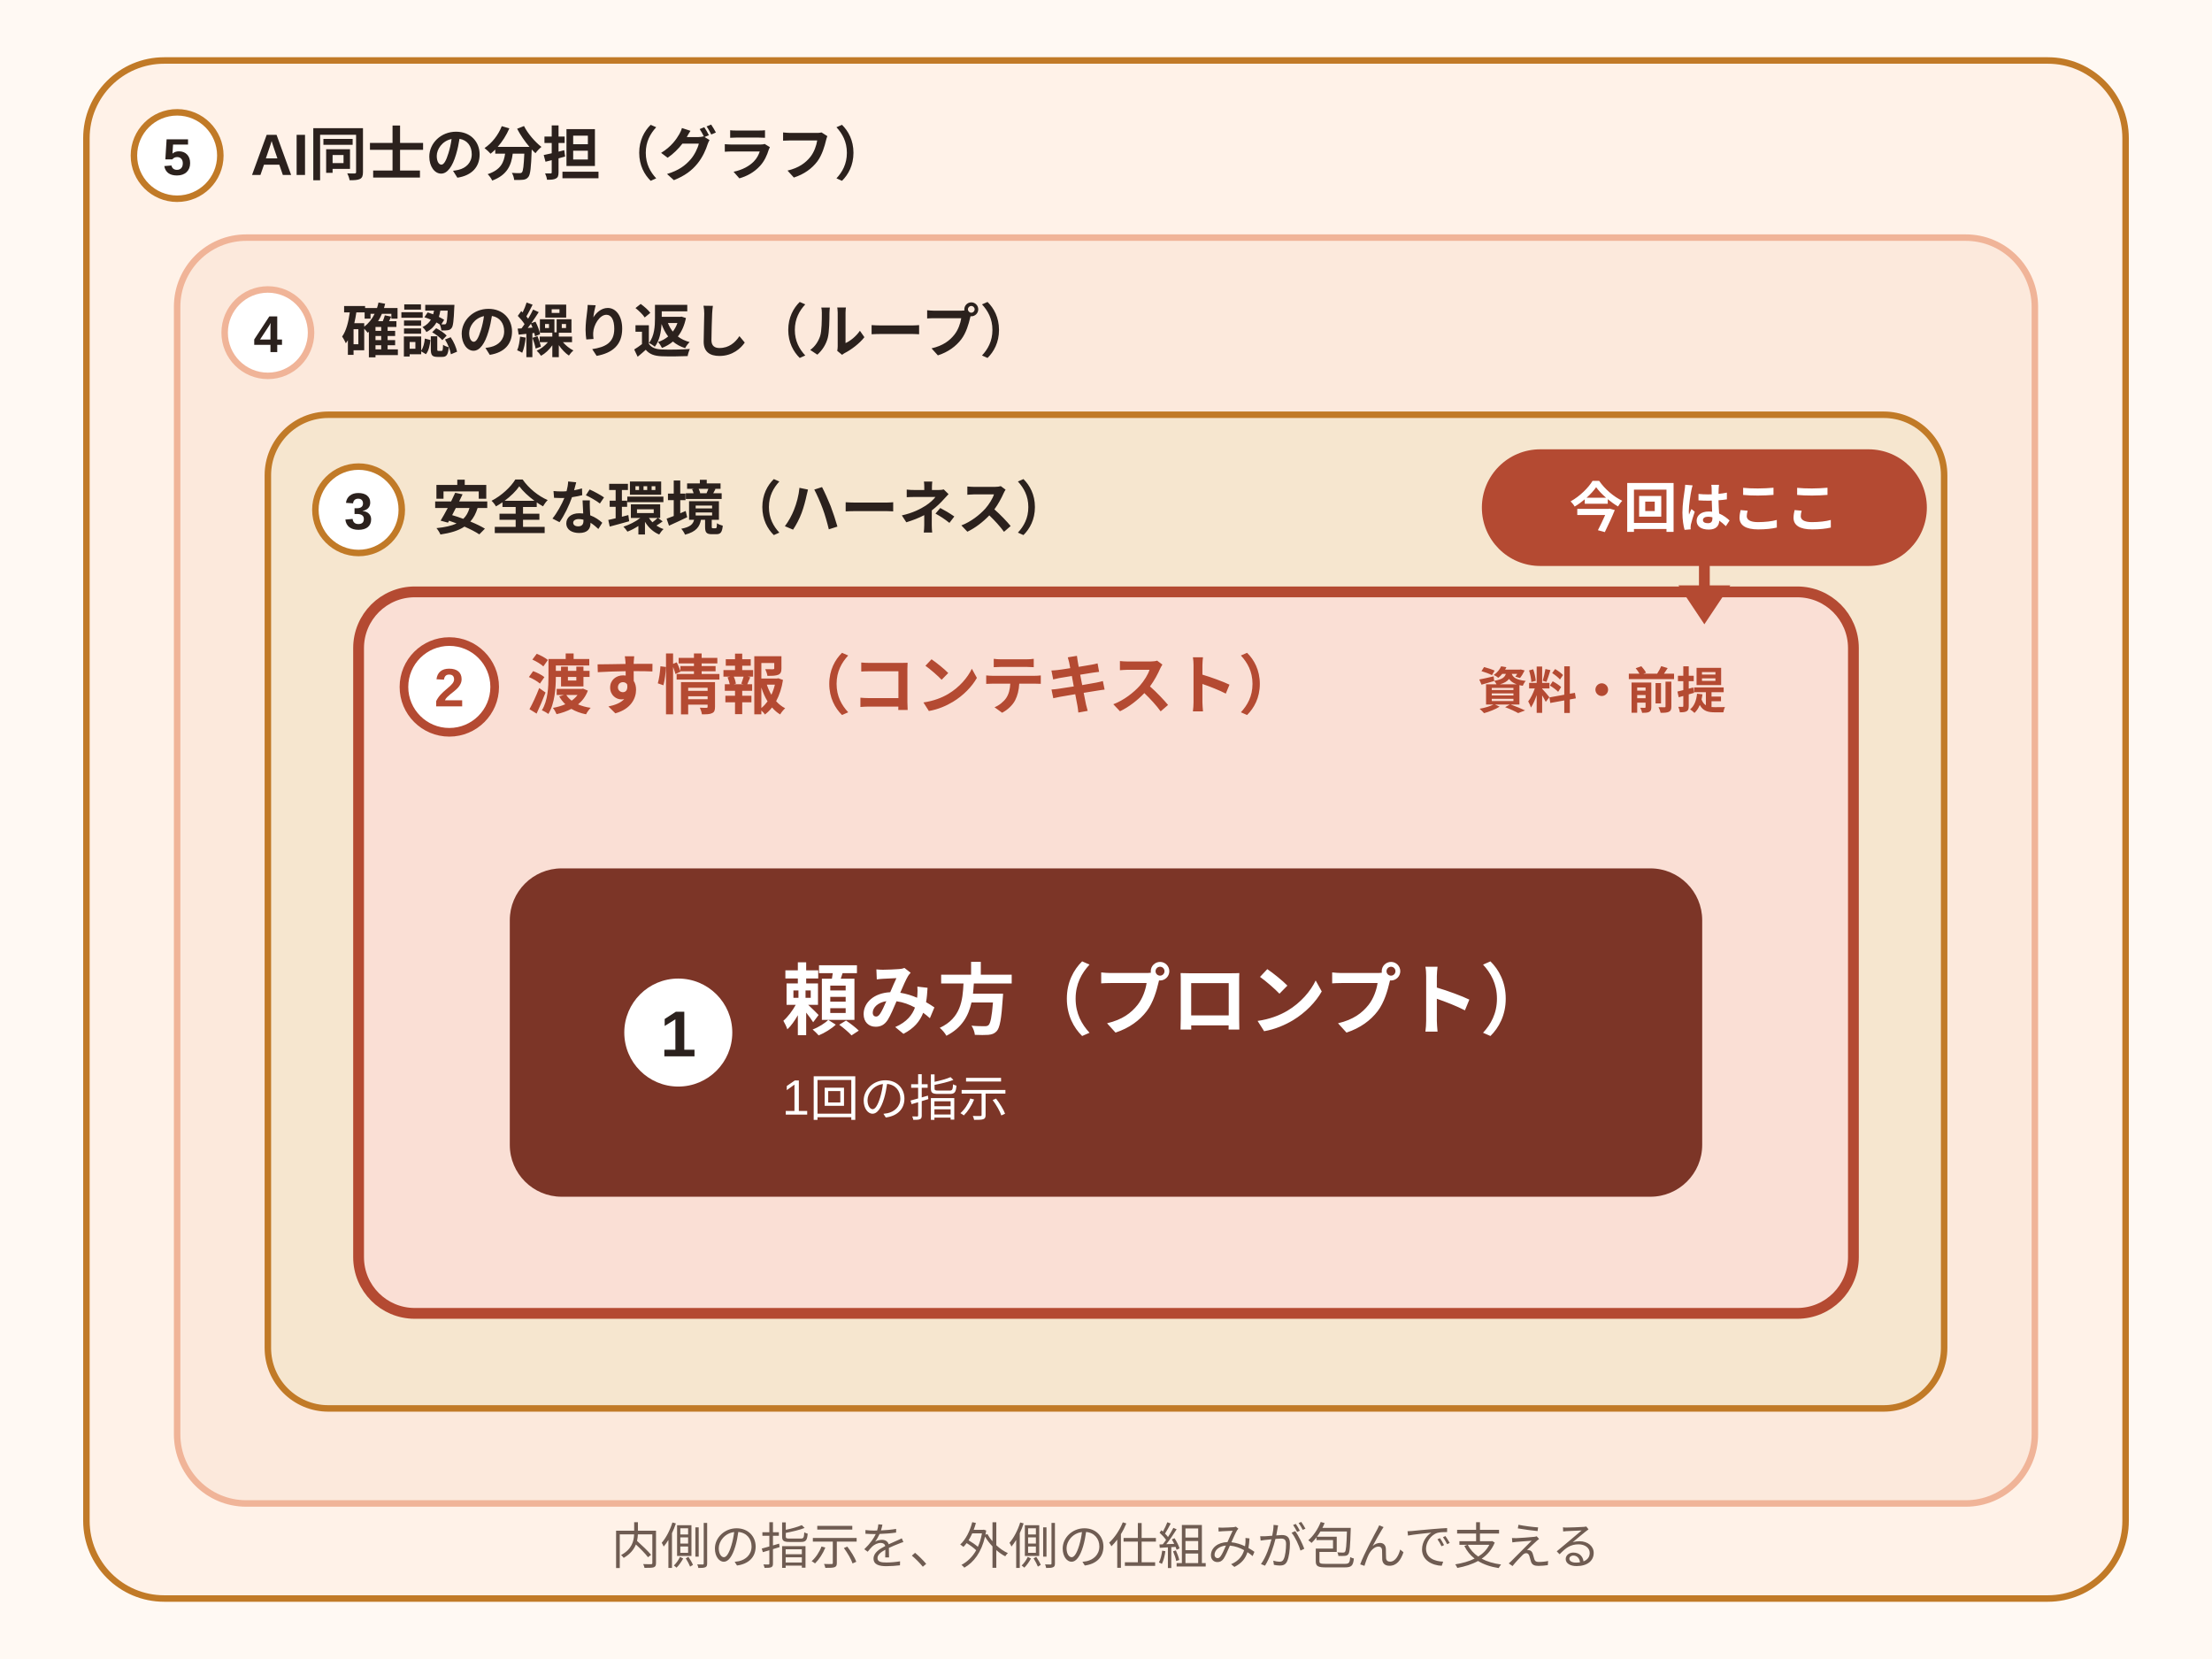
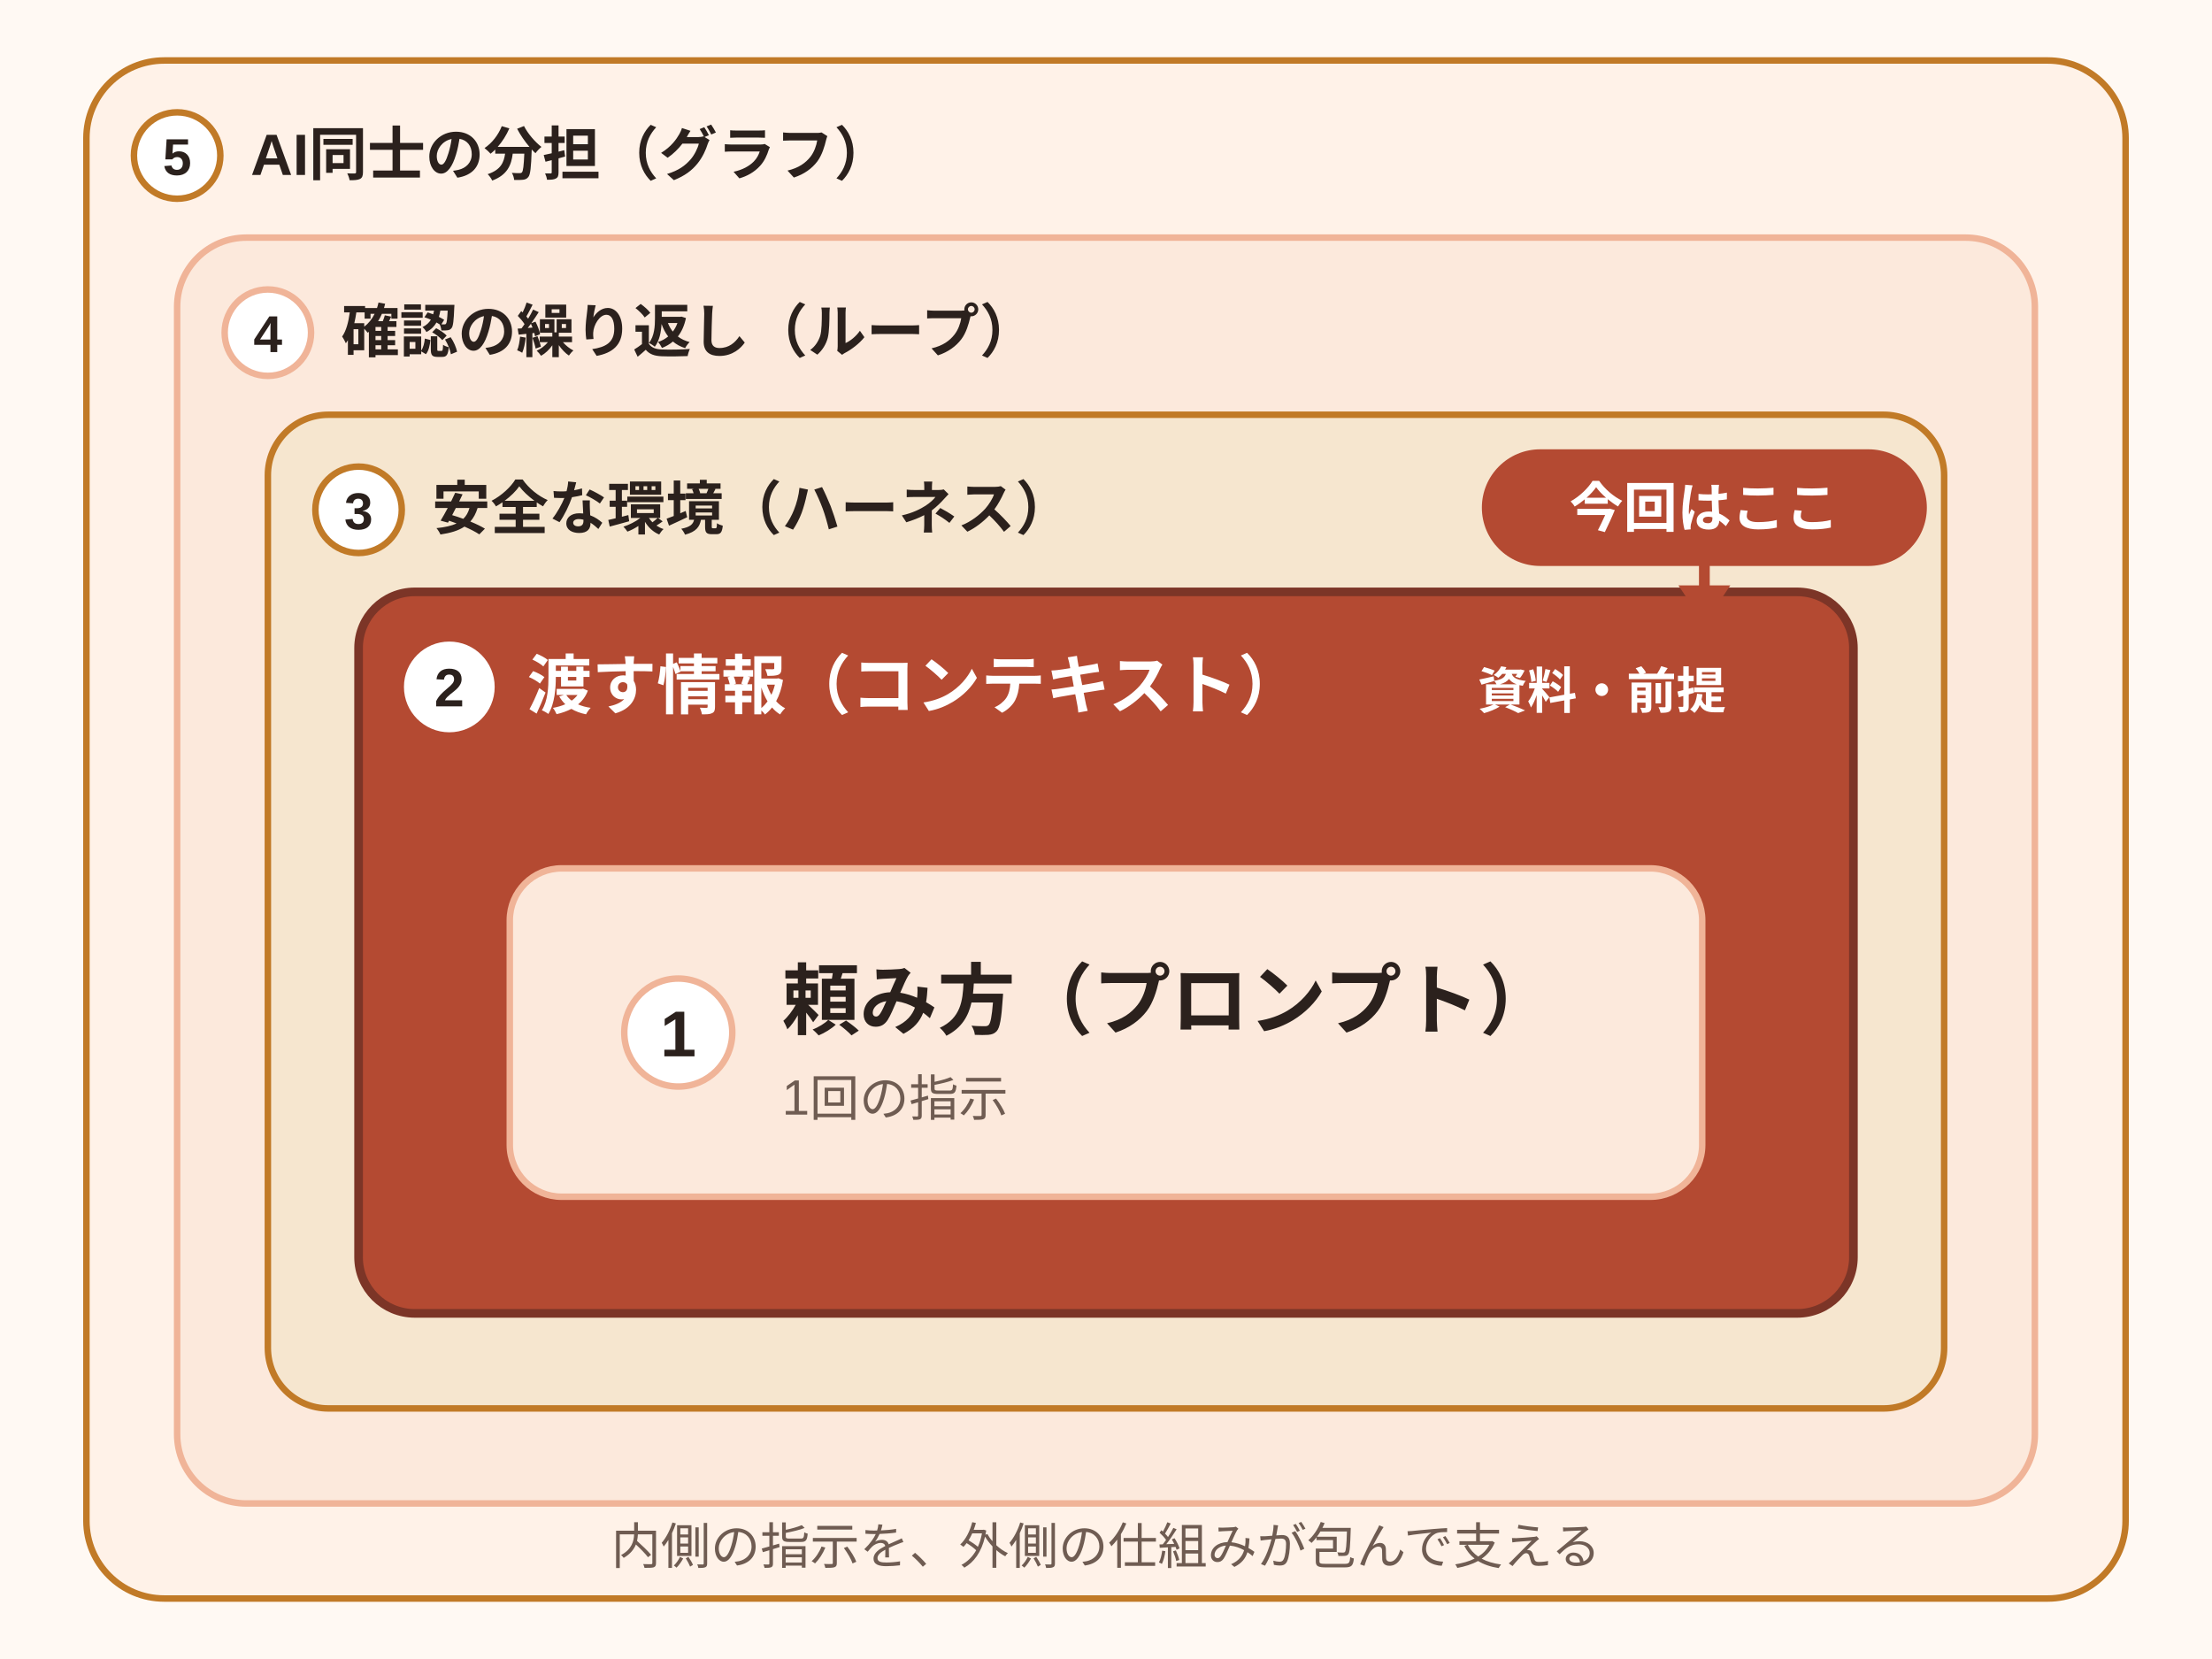
<svg xmlns="http://www.w3.org/2000/svg" width="1024" height="768" viewBox="0 0 1024 768">
  <defs>
    <style>
      text{font-family:'Hiragino Sans',Arial,sans-serif;fill:#2B211D}
      .h{font-weight:700}.m{fill:#6F5C52}.w{fill:#FFFFFF}.accent{fill:#B44A32}
    </style>
  </defs>
  <rect width="1024" height="768" fill="#FFF9F3" />
  <rect x="40" y="28" width="944" height="712" rx="36" fill="#FFF2E8" stroke="#C17A27" stroke-width="3" />
  <circle cx="82" cy="72" r="20" fill="#FFFFFF" stroke="#C17A27" stroke-width="3" />
  <text x="82" y="81" text-anchor="middle" class="h" font-size="24">5</text>
  <text x="116" y="81" class="h" font-size="27">AI同士の分担（グラフ）</text>
  <rect x="82" y="110" width="860" height="586" rx="32" fill="#FCE9DC" stroke="#F0B498" stroke-width="3" />
  <circle cx="124" cy="154" r="20" fill="#FFFFFF" stroke="#F0B498" stroke-width="3" />
  <text x="124" y="163" text-anchor="middle" class="h" font-size="24">4</text>
  <text x="158" y="163" class="h" font-size="27">確認の繰り返し（ループ）</text>
  <rect x="124" y="192" width="776" height="460" rx="28" fill="#F6E6CF" stroke="#C17A27" stroke-width="3" />
  <circle cx="166" cy="236" r="20" fill="#FFFFFF" stroke="#C17A27" stroke-width="3" />
  <text x="166" y="245" text-anchor="middle" class="h" font-size="24">3</text>
  <text x="200" y="245" class="h" font-size="27">安全な環境（ハーネス）</text>
-   <rect x="166" y="274" width="692" height="334" rx="26" fill="#FADFD5" stroke="#B44A32" stroke-width="5" />
-   <circle cx="208" cy="318" r="21" fill="#FFFFFF" stroke="#B44A32" stroke-width="4" />
-   <text x="208" y="327" text-anchor="middle" class="h accent" font-size="25" fill="#B44A32">2</text>
-   <text x="244" y="328" class="h accent" font-size="30" fill="#B44A32">渡す情報（コンテキスト）</text>
-   <text x="684" y="328" class="h accent" font-size="23" fill="#B44A32">資料・前提</text>
-   <rect x="236" y="402" width="552" height="152" rx="24" fill="#7C3527" />
-   <circle cx="314" cy="478" r="25" fill="#FFFFFF" />
-   <text x="314" y="489" text-anchor="middle" class="h" font-size="30" fill="#7C3527">1</text>
-   <text x="362" y="476" class="h w" font-size="36" fill="#FFFFFF">頼み方（プロンプト）</text>
-   <text x="362" y="516" class="w" font-size="23" fill="#FFFFFF">1回の指示</text>
+   <rect x="166" y="274" width="692" height="334" rx="26" fill="#B44A32" stroke="#7C3527" stroke-width="4" />
+   <circle cx="208" cy="318" r="21" fill="#FFFFFF" />
+   <text x="208" y="327" text-anchor="middle" class="h" font-size="25" fill="#B44A32">2</text>
+   <text x="244" y="328" class="h w" font-size="30" fill="#FFFFFF">渡す情報（コンテキスト）</text>
+   <text x="684" y="328" class="h w" font-size="23" fill="#FFFFFF">資料・前提</text>
+   <rect x="236" y="402" width="552" height="152" rx="24" fill="#FCE9DC" stroke="#F0B498" stroke-width="3" />
+   <circle cx="314" cy="478" r="25" fill="#FFFFFF" stroke="#F0B498" stroke-width="3" />
+   <text x="314" y="489" text-anchor="middle" class="h" font-size="30" fill="#2B211D">1</text>
+   <text x="362" y="476" class="h" font-size="36" fill="#2B211D">頼み方（プロンプト）</text>
+   <text x="362" y="516" class="m" font-size="23" fill="#6F5C52">1回の指示</text>
  <g>
    <rect x="686" y="208" width="206" height="54" rx="27" fill="#B44A32" />
    <text x="789" y="244" text-anchor="middle" class="h w" font-size="25" fill="#FFFFFF">今回はここ</text>
    <path d="M789 262V274" stroke="#B44A32" stroke-width="5" stroke-linecap="round" />
    <path d="M777 271L789 289L801 271Z" fill="#B44A32" />
  </g>
  <text x="512" y="724" text-anchor="middle" class="m" font-size="23">内側の指示を、外側の仕組みが包んで支える</text>
</svg>
